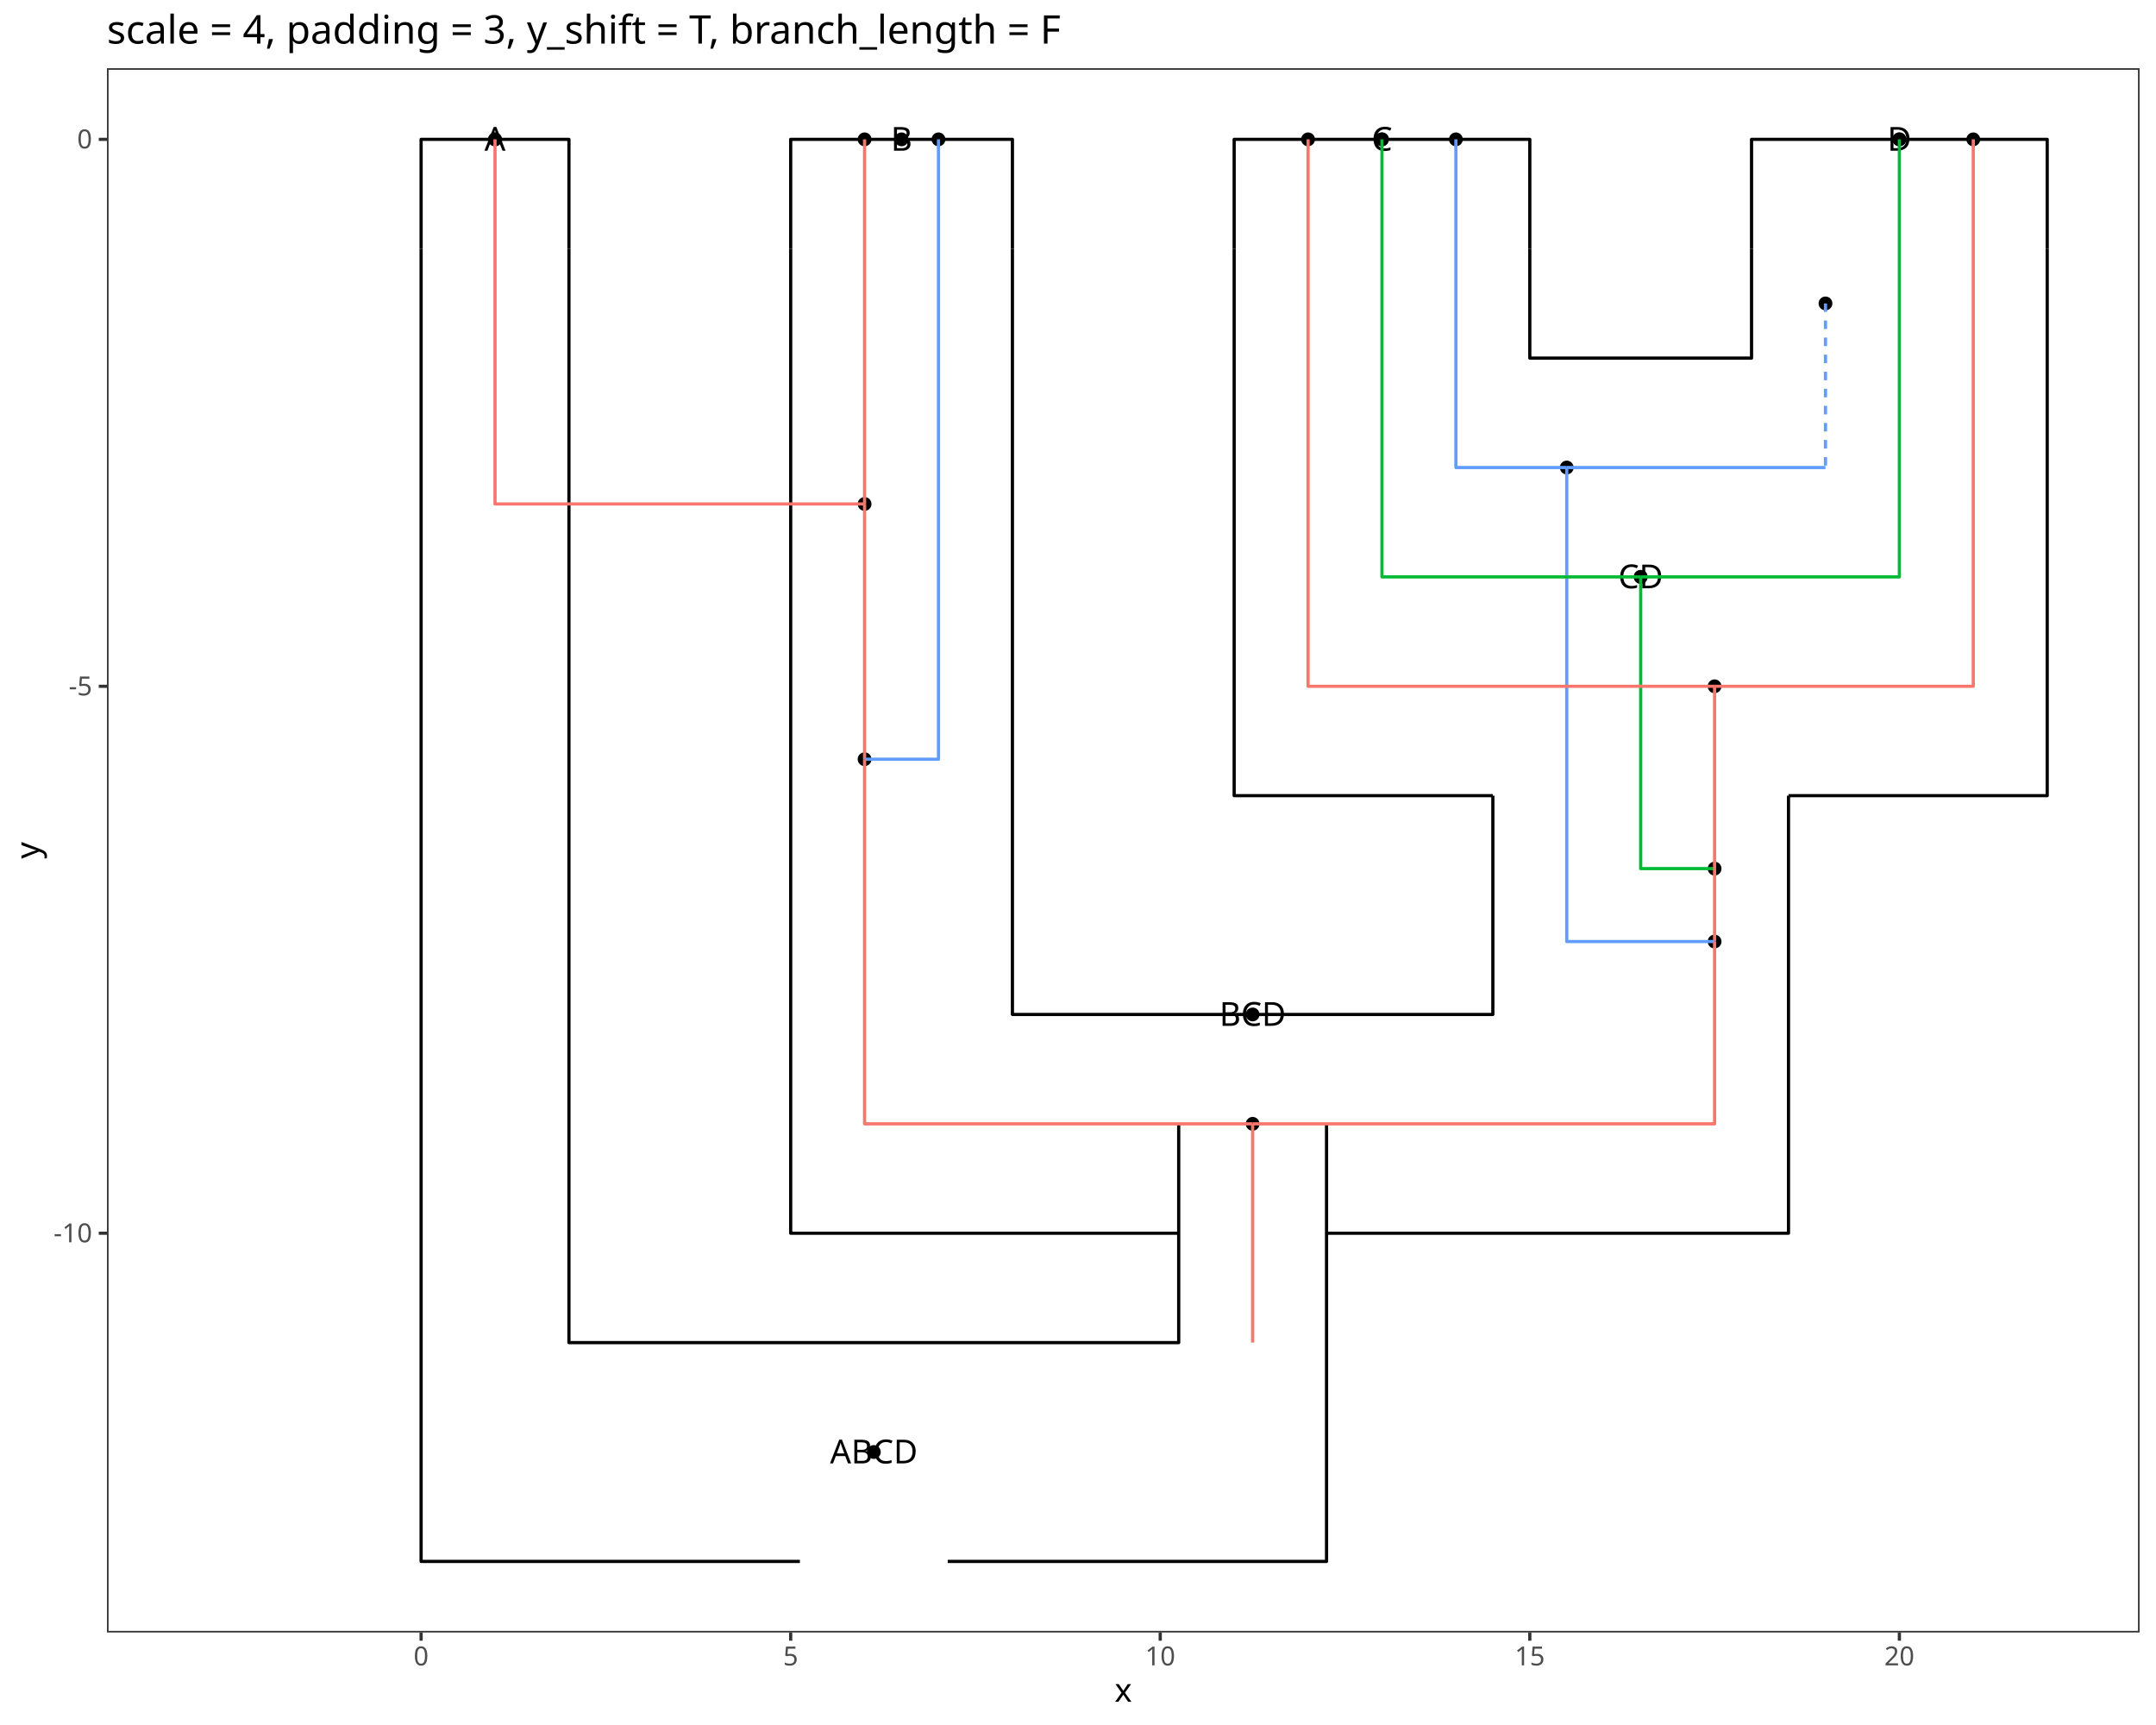
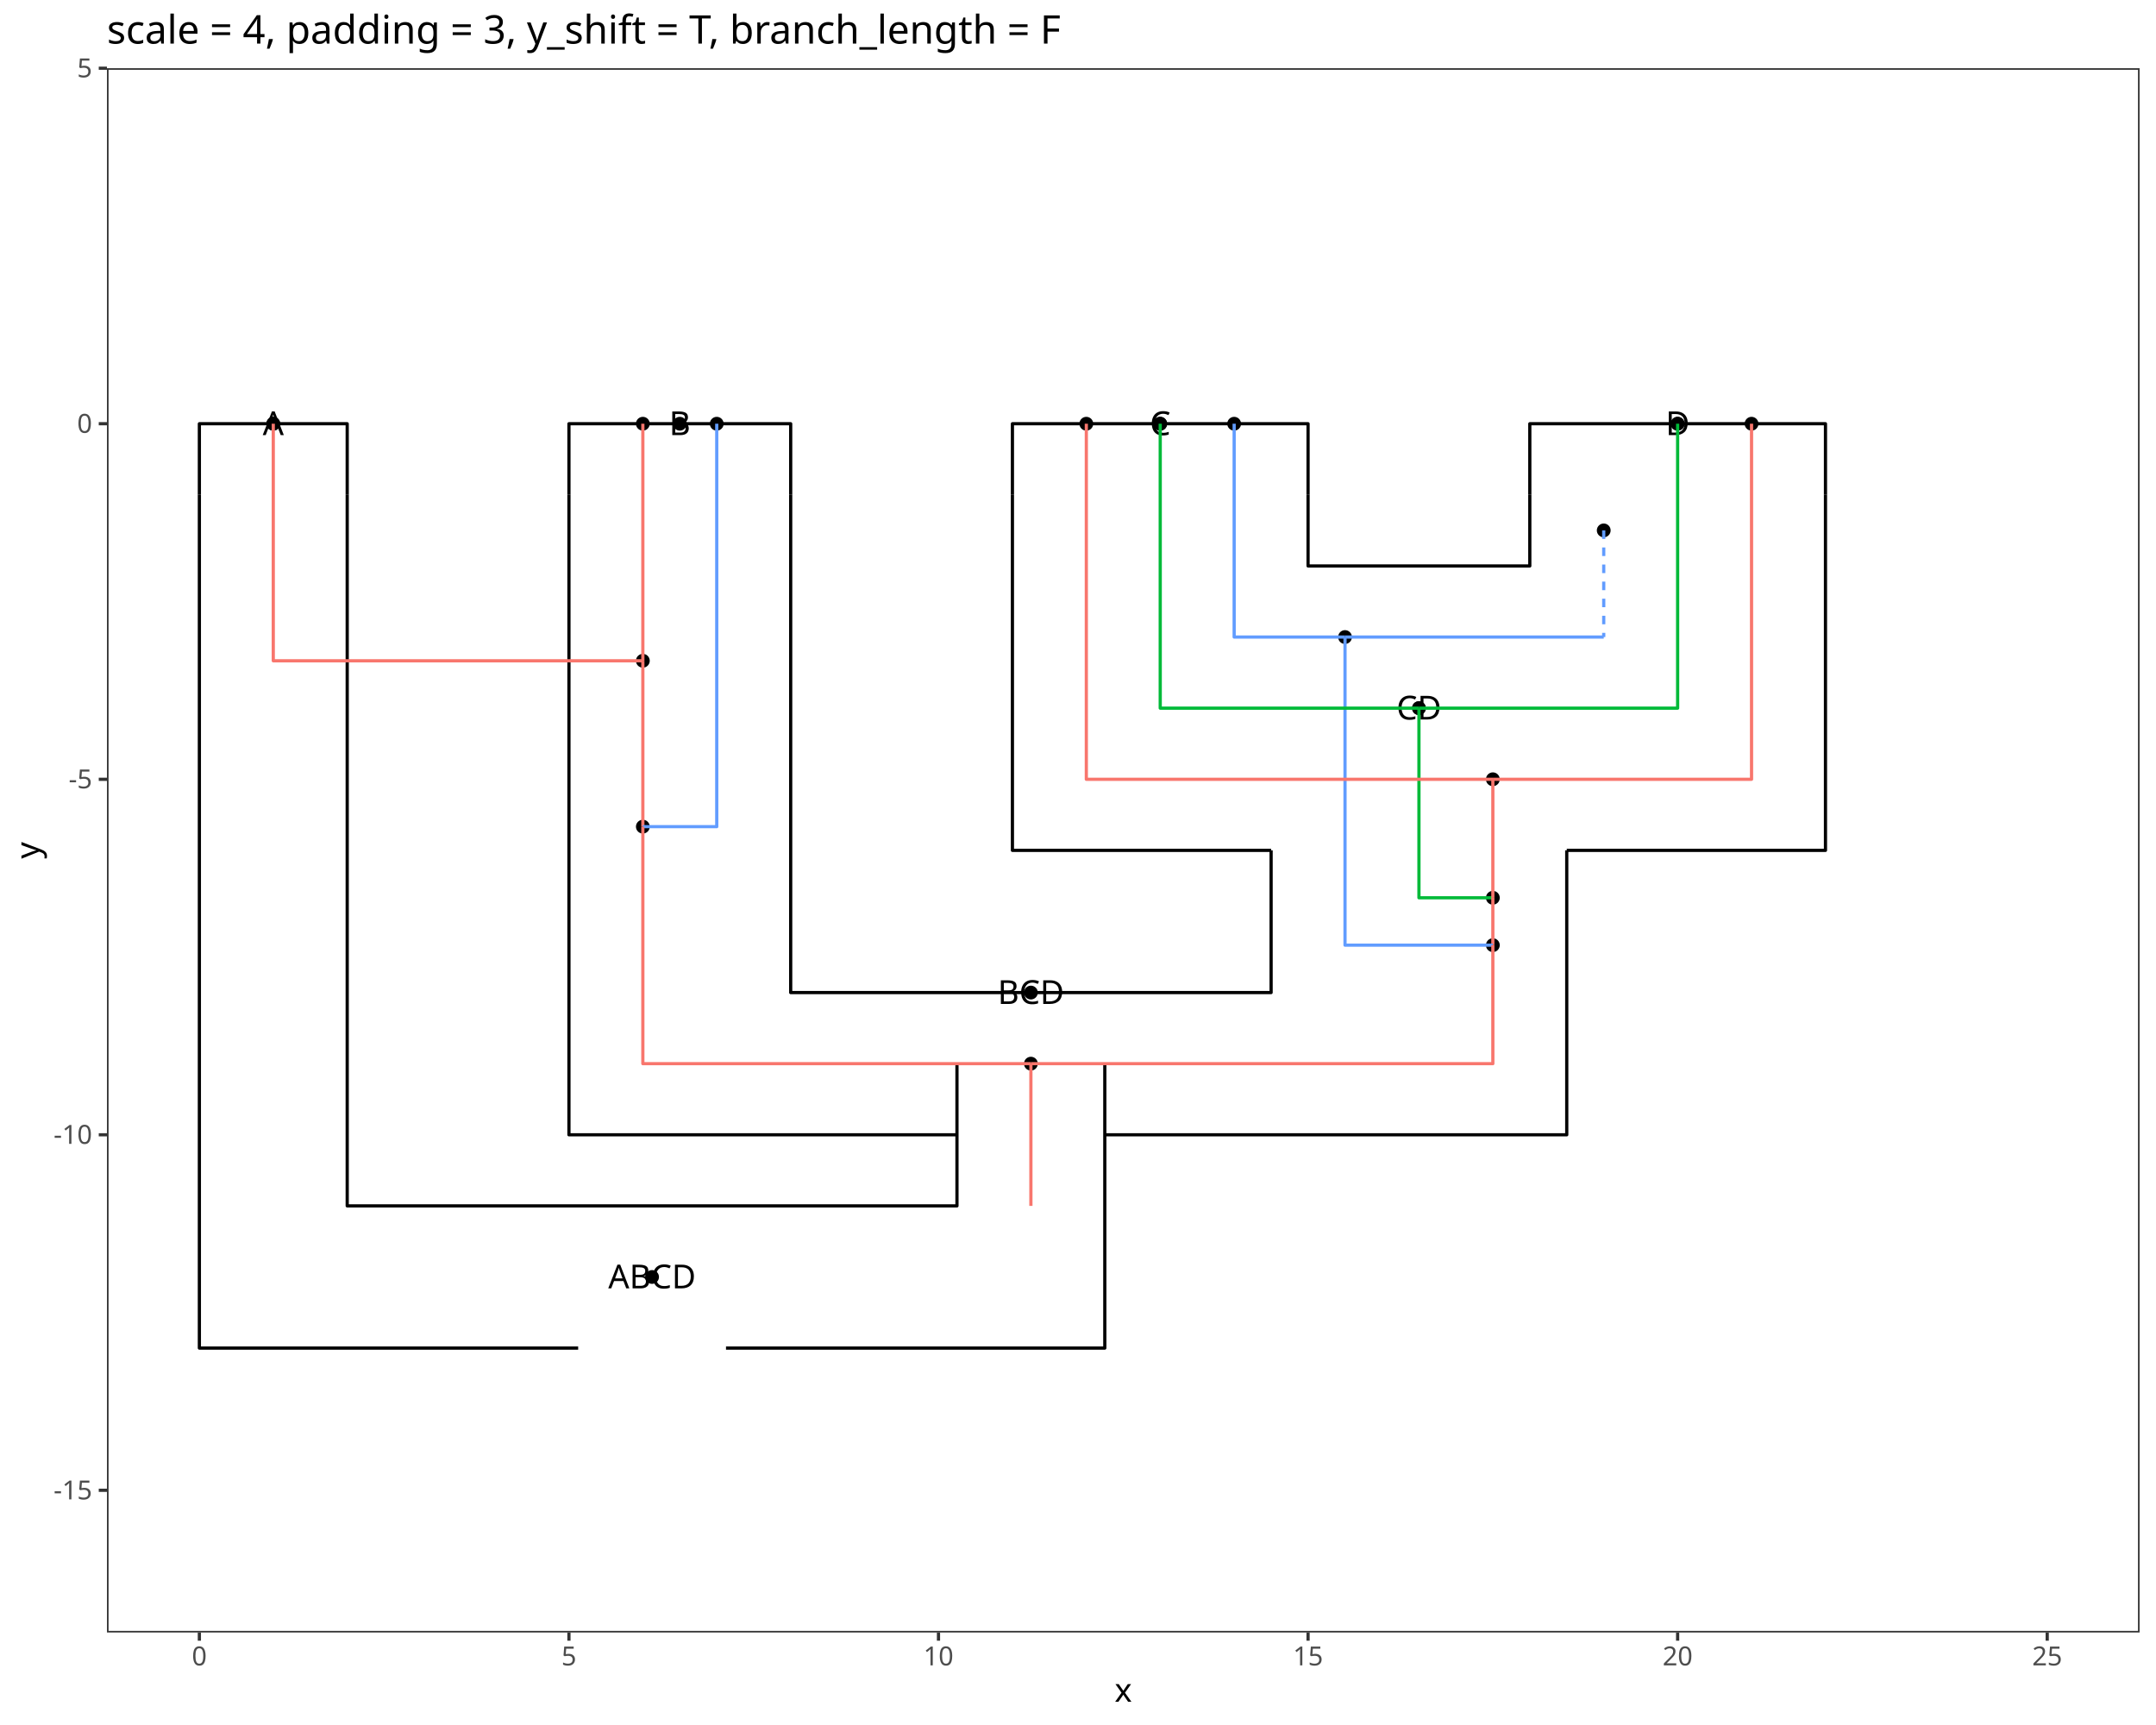
<svg xmlns="http://www.w3.org/2000/svg" class="svglite" data-engine-version="2.0" width="720.00pt" height="576.00pt" viewBox="0 0 720.00 576.00">
  <defs>
    <style type="text/css">
    .svglite line, .svglite polyline, .svglite polygon, .svglite path, .svglite rect, .svglite circle {
      fill: none;
      stroke: #000000;
      stroke-linecap: round;
      stroke-linejoin: round;
      stroke-miterlimit: 10.00;
    }
  </style>
  </defs>
  <rect width="100%" height="100%" style="stroke: none; fill: #FFFFFF;" />
  <defs>
    <clipPath id="cpMC4wMHw3MjAuMDB8MC4wMHw1NzYuMDA=">
      <rect x="0.00" y="0.00" width="720.00" height="576.00" />
    </clipPath>
  </defs>
  <g clip-path="url(#cpMC4wMHw3MjAuMDB8MC4wMHw1NzYuMDA=)">
    <rect x="0.00" y="0.00" width="720.00" height="576.00" style="stroke-width: 1.07; stroke: #FFFFFF; fill: #FFFFFF;" />
  </g>
  <defs>
    <clipPath id="cpMzUuNzJ8NzE0LjUyfDIyLjc4fDU0NS4xMQ==">
      <rect x="35.72" y="22.78" width="678.80" height="522.33" />
    </clipPath>
  </defs>
  <g clip-path="url(#cpMzUuNzJ8NzE0LjUyfDIyLjc4fDU0NS4xMQ==)">
    <rect x="35.72" y="22.78" width="678.80" height="522.33" style="stroke-width: 1.07; stroke: none; fill: #FFFFFF;" />
-     <polyline points="140.63,83.05 140.63,46.53 190.00,46.53 190.00,83.05 " style="stroke-width: 1.07; stroke-linecap: butt;" />
-     <polyline points="190.00,83.05 190.00,448.32 393.63,448.32 393.63,375.26 " style="stroke-width: 1.07; stroke-linecap: butt;" />
-     <polyline points="140.63,83.05 140.63,521.37 267.13,521.37 " style="stroke-width: 1.07; stroke-linecap: butt;" />
-     <polyline points="316.50,521.37 443.00,521.37 443.00,375.26 " style="stroke-width: 1.07; stroke-linecap: butt;" />
-     <polyline points="264.05,83.05 264.05,46.53 338.10,46.53 338.10,83.05 " style="stroke-width: 1.07; stroke-linecap: butt;" />
-     <polyline points="338.10,83.05 338.10,338.74 498.54,338.74 498.54,265.68 " style="stroke-width: 1.07; stroke-linecap: butt;" />
-     <polyline points="264.05,83.05 264.05,411.79 393.63,411.79 " style="stroke-width: 1.07; stroke-linecap: butt;" />
-     <polyline points="443.00,411.79 597.27,411.79 597.27,265.68 " style="stroke-width: 1.07; stroke-linecap: butt;" />
-     <polyline points="412.15,83.05 412.15,46.53 510.88,46.53 510.88,83.05 " style="stroke-width: 1.07; stroke-linecap: butt;" />
-     <polyline points="510.88,83.05 510.88,119.58 584.93,119.58 584.93,83.05 " style="stroke-width: 1.07; stroke-linecap: butt;" />
-     <polyline points="412.15,83.05 412.15,265.68 498.54,265.68 " style="stroke-width: 1.07; stroke-linecap: butt;" />
-     <polyline points="597.27,265.68 683.67,265.68 683.67,83.05 " style="stroke-width: 1.07; stroke-linecap: butt;" />
-     <polyline points="584.93,83.05 584.93,46.53 683.67,46.53 683.67,83.05 " style="stroke-width: 1.07; stroke-linecap: butt;" />
-     <circle cx="291.82" cy="484.84" r="1.95" style="stroke-width: 0.71; fill: #000000;" />
-     <circle cx="165.31" cy="46.53" r="1.95" style="stroke-width: 0.71; fill: #000000;" />
-     <circle cx="418.32" cy="338.74" r="1.95" style="stroke-width: 0.71; fill: #000000;" />
-     <circle cx="301.07" cy="46.53" r="1.95" style="stroke-width: 0.71; fill: #000000;" />
-     <circle cx="547.91" cy="192.63" r="1.95" style="stroke-width: 0.71; fill: #000000;" />
-     <circle cx="461.51" cy="46.53" r="1.95" style="stroke-width: 0.71; fill: #000000;" />
-     <circle cx="634.30" cy="46.53" r="1.95" style="stroke-width: 0.71; fill: #000000;" />
-     <text x="291.82" y="488.64" text-anchor="middle" style="font-size: 11.04px; font-family: sans;" textLength="30.68px" lengthAdjust="spacingAndGlyphs">ABCD</text>
-     <text x="165.31" y="50.32" text-anchor="middle" style="font-size: 11.04px; font-family: sans;" textLength="7.37px" lengthAdjust="spacingAndGlyphs">A</text>
-     <text x="418.32" y="342.54" text-anchor="middle" style="font-size: 11.04px; font-family: sans;" textLength="23.32px" lengthAdjust="spacingAndGlyphs">BCD</text>
-     <text x="301.07" y="50.32" text-anchor="middle" style="font-size: 11.04px; font-family: sans;" textLength="7.37px" lengthAdjust="spacingAndGlyphs">B</text>
-     <text x="547.91" y="196.43" text-anchor="middle" style="font-size: 11.04px; font-family: sans;" textLength="15.95px" lengthAdjust="spacingAndGlyphs">CD</text>
-     <text x="461.51" y="50.32" text-anchor="middle" style="font-size: 11.04px; font-family: sans;" textLength="7.98px" lengthAdjust="spacingAndGlyphs">C</text>
-     <text x="634.30" y="50.32" text-anchor="middle" style="font-size: 11.04px; font-family: sans;" textLength="7.98px" lengthAdjust="spacingAndGlyphs">D</text>
-     <circle cx="418.32" cy="375.26" r="1.95" style="stroke-width: 0.71; fill: #000000;" />
-     <circle cx="288.73" cy="253.51" r="1.95" style="stroke-width: 0.71; fill: #000000;" />
-     <circle cx="288.73" cy="168.28" r="1.95" style="stroke-width: 0.71; fill: #000000;" />
-     <circle cx="165.31" cy="46.53" r="1.95" style="stroke-width: 0.71; fill: #000000;" />
-     <circle cx="288.73" cy="46.53" r="1.95" style="stroke-width: 0.71; fill: #000000;" />
-     <circle cx="313.41" cy="46.53" r="1.95" style="stroke-width: 0.71; fill: #000000;" />
-     <circle cx="572.59" cy="314.39" r="1.95" style="stroke-width: 0.71; fill: #000000;" />
-     <circle cx="572.59" cy="290.04" r="1.95" style="stroke-width: 0.71; fill: #000000;" />
-     <circle cx="572.59" cy="229.16" r="1.95" style="stroke-width: 0.71; fill: #000000;" />
-     <circle cx="436.83" cy="46.53" r="1.95" style="stroke-width: 0.71; fill: #000000;" />
-     <circle cx="658.98" cy="46.53" r="1.95" style="stroke-width: 0.71; fill: #000000;" />
-     <circle cx="547.91" cy="192.63" r="1.95" style="stroke-width: 0.71; fill: #000000;" />
-     <circle cx="461.51" cy="46.53" r="1.95" style="stroke-width: 0.71; fill: #000000;" />
-     <circle cx="634.30" cy="46.53" r="1.95" style="stroke-width: 0.71; fill: #000000;" />
-     <circle cx="523.22" cy="156.11" r="1.95" style="stroke-width: 0.71; fill: #000000;" />
-     <circle cx="486.20" cy="46.53" r="1.95" style="stroke-width: 0.71; fill: #000000;" />
-     <circle cx="609.62" cy="101.32" r="1.95" style="stroke-width: 0.71; fill: #000000;" />
-     <polyline points="547.91,192.63 634.30,192.63 634.30,46.53 " style="stroke-width: 1.07; stroke: #00BA38; stroke-linecap: butt;" />
-     <polyline points="547.91,192.63 547.91,290.04 572.59,290.04 " style="stroke-width: 1.07; stroke: #00BA38; stroke-linecap: butt;" />
-     <polyline points="572.59,314.39 572.59,314.39 572.59,290.04 " style="stroke-width: 1.07; stroke: #F8766D; stroke-linecap: butt;" />
-     <polyline points="486.20,46.53 486.20,156.11 523.22,156.11 " style="stroke-width: 1.07; stroke: #619CFF; stroke-linecap: butt;" />
-     <polyline points="523.22,156.11 609.62,156.11 " style="stroke-width: 1.07; stroke: #619CFF; stroke-linecap: butt;" />
-     <polyline points="609.62,101.32 609.62,156.11 " style="stroke-width: 1.07; stroke: #619CFF; stroke-dasharray: 2.85,2.85; stroke-linecap: butt;" />
-     <polyline points="523.22,156.11 523.22,314.39 572.59,314.39 " style="stroke-width: 1.07; stroke: #619CFF; stroke-linecap: butt;" />
-     <polyline points="418.32,375.26 572.59,375.26 572.59,314.39 " style="stroke-width: 1.07; stroke: #F8766D; stroke-linecap: butt;" />
-     <polyline points="418.32,375.26 418.32,448.32 " style="stroke-width: 1.07; stroke: #F8766D; stroke-linecap: butt;" />
-     <polyline points="165.31,46.53 165.31,168.28 288.73,168.28 " style="stroke-width: 1.07; stroke: #F8766D; stroke-linecap: butt;" />
-     <polyline points="288.73,168.28 288.73,168.28 288.73,46.53 " style="stroke-width: 1.07; stroke: #F8766D; stroke-linecap: butt;" />
-     <polyline points="288.73,253.51 288.73,253.51 288.73,168.28 " style="stroke-width: 1.07; stroke: #F8766D; stroke-linecap: butt;" />
-     <polyline points="288.73,253.51 313.41,253.51 313.41,46.53 " style="stroke-width: 1.07; stroke: #619CFF; stroke-linecap: butt;" />
-     <polyline points="288.73,253.51 288.73,375.26 418.32,375.26 " style="stroke-width: 1.07; stroke: #F8766D; stroke-linecap: butt;" />
-     <polyline points="436.83,46.53 436.83,229.16 572.59,229.16 " style="stroke-width: 1.07; stroke: #F8766D; stroke-linecap: butt;" />
-     <polyline points="572.59,229.16 658.98,229.16 658.98,46.53 " style="stroke-width: 1.07; stroke: #F8766D; stroke-linecap: butt;" />
-     <polyline points="572.59,290.04 572.59,290.04 572.59,229.16 " style="stroke-width: 1.07; stroke: #F8766D; stroke-linecap: butt;" />
-     <polyline points="461.51,46.53 461.51,192.63 547.91,192.63 " style="stroke-width: 1.07; stroke: #00BA38; stroke-linecap: butt;" />
-     <circle cx="66.58" cy="46.53" r="1.95" style="stroke-width: 0.71; stroke: none;" />
+     <polyline points="66.58,165.24 66.58,141.49 115.95,141.49 115.95,165.24 " style="stroke-width: 1.07; stroke-linecap: butt;" />
+     <polyline points="115.95,165.24 115.95,402.66 319.58,402.66 319.58,355.17 " style="stroke-width: 1.07; stroke-linecap: butt;" />
+     <polyline points="66.58,165.24 66.58,450.14 193.08,450.14 " style="stroke-width: 1.07; stroke-linecap: butt;" />
+     <polyline points="242.45,450.14 368.95,450.14 368.95,355.17 " style="stroke-width: 1.07; stroke-linecap: butt;" />
+     <polyline points="190.00,165.24 190.00,141.49 264.05,141.49 264.05,165.24 " style="stroke-width: 1.07; stroke-linecap: butt;" />
+     <polyline points="264.05,165.24 264.05,331.43 424.49,331.43 424.49,283.95 " style="stroke-width: 1.07; stroke-linecap: butt;" />
+     <polyline points="190.00,165.24 190.00,378.92 319.58,378.92 " style="stroke-width: 1.07; stroke-linecap: butt;" />
+     <polyline points="368.95,378.92 523.22,378.92 523.22,283.95 " style="stroke-width: 1.07; stroke-linecap: butt;" />
+     <polyline points="338.10,165.24 338.10,141.49 436.83,141.49 436.83,165.24 " style="stroke-width: 1.07; stroke-linecap: butt;" />
+     <polyline points="436.83,165.24 436.83,188.98 510.88,188.98 510.88,165.24 " style="stroke-width: 1.07; stroke-linecap: butt;" />
+     <polyline points="338.10,165.24 338.10,283.95 424.49,283.95 " style="stroke-width: 1.07; stroke-linecap: butt;" />
+     <polyline points="523.22,283.95 609.62,283.95 609.62,165.24 " style="stroke-width: 1.07; stroke-linecap: butt;" />
+     <polyline points="510.88,165.24 510.88,141.49 609.62,141.49 609.62,165.24 " style="stroke-width: 1.07; stroke-linecap: butt;" />
+     <circle cx="217.76" cy="426.40" r="1.95" style="stroke-width: 0.71; fill: #000000;" />
+     <circle cx="91.26" cy="141.49" r="1.95" style="stroke-width: 0.71; fill: #000000;" />
+     <circle cx="344.27" cy="331.43" r="1.95" style="stroke-width: 0.71; fill: #000000;" />
+     <circle cx="227.02" cy="141.49" r="1.95" style="stroke-width: 0.71; fill: #000000;" />
+     <circle cx="473.86" cy="236.46" r="1.95" style="stroke-width: 0.71; fill: #000000;" />
+     <circle cx="387.46" cy="141.49" r="1.95" style="stroke-width: 0.71; fill: #000000;" />
+     <circle cx="560.25" cy="141.49" r="1.95" style="stroke-width: 0.71; fill: #000000;" />
+     <text x="217.76" y="430.20" text-anchor="middle" style="font-size: 11.04px; font-family: sans;" textLength="30.68px" lengthAdjust="spacingAndGlyphs">ABCD</text>
+     <text x="91.26" y="145.29" text-anchor="middle" style="font-size: 11.04px; font-family: sans;" textLength="7.37px" lengthAdjust="spacingAndGlyphs">A</text>
+     <text x="344.27" y="335.23" text-anchor="middle" style="font-size: 11.04px; font-family: sans;" textLength="23.32px" lengthAdjust="spacingAndGlyphs">BCD</text>
+     <text x="227.02" y="145.29" text-anchor="middle" style="font-size: 11.04px; font-family: sans;" textLength="7.37px" lengthAdjust="spacingAndGlyphs">B</text>
+     <text x="473.86" y="240.26" text-anchor="middle" style="font-size: 11.04px; font-family: sans;" textLength="15.95px" lengthAdjust="spacingAndGlyphs">CD</text>
+     <text x="387.46" y="145.29" text-anchor="middle" style="font-size: 11.04px; font-family: sans;" textLength="7.98px" lengthAdjust="spacingAndGlyphs">C</text>
+     <text x="560.25" y="145.29" text-anchor="middle" style="font-size: 11.04px; font-family: sans;" textLength="7.98px" lengthAdjust="spacingAndGlyphs">D</text>
+     <circle cx="344.27" cy="355.17" r="1.95" style="stroke-width: 0.71; fill: #000000;" />
+     <circle cx="214.68" cy="276.03" r="1.95" style="stroke-width: 0.71; fill: #000000;" />
+     <circle cx="214.68" cy="220.64" r="1.95" style="stroke-width: 0.71; fill: #000000;" />
+     <circle cx="91.26" cy="141.49" r="1.95" style="stroke-width: 0.71; fill: #000000;" />
+     <circle cx="214.68" cy="141.49" r="1.95" style="stroke-width: 0.71; fill: #000000;" />
+     <circle cx="239.36" cy="141.49" r="1.95" style="stroke-width: 0.71; fill: #000000;" />
+     <circle cx="498.54" cy="315.60" r="1.95" style="stroke-width: 0.71; fill: #000000;" />
+     <circle cx="498.54" cy="299.78" r="1.95" style="stroke-width: 0.71; fill: #000000;" />
+     <circle cx="498.54" cy="260.21" r="1.95" style="stroke-width: 0.71; fill: #000000;" />
+     <circle cx="362.78" cy="141.49" r="1.95" style="stroke-width: 0.71; fill: #000000;" />
+     <circle cx="584.93" cy="141.49" r="1.95" style="stroke-width: 0.71; fill: #000000;" />
+     <circle cx="473.86" cy="236.46" r="1.95" style="stroke-width: 0.71; fill: #000000;" />
+     <circle cx="387.46" cy="141.49" r="1.95" style="stroke-width: 0.71; fill: #000000;" />
+     <circle cx="560.25" cy="141.49" r="1.95" style="stroke-width: 0.71; fill: #000000;" />
+     <circle cx="449.17" cy="212.72" r="1.95" style="stroke-width: 0.71; fill: #000000;" />
+     <circle cx="412.15" cy="141.49" r="1.95" style="stroke-width: 0.71; fill: #000000;" />
+     <circle cx="535.57" cy="177.11" r="1.95" style="stroke-width: 0.71; fill: #000000;" />
+     <polyline points="473.86,236.46 560.25,236.46 560.25,141.49 " style="stroke-width: 1.07; stroke: #00BA38; stroke-linecap: butt;" />
+     <polyline points="473.86,236.46 473.86,299.78 498.54,299.78 " style="stroke-width: 1.07; stroke: #00BA38; stroke-linecap: butt;" />
+     <polyline points="498.54,315.60 498.54,315.60 498.54,299.78 " style="stroke-width: 1.07; stroke: #F8766D; stroke-linecap: butt;" />
+     <polyline points="412.15,141.49 412.15,212.72 449.17,212.72 " style="stroke-width: 1.07; stroke: #619CFF; stroke-linecap: butt;" />
+     <polyline points="449.17,212.72 535.57,212.72 " style="stroke-width: 1.07; stroke: #619CFF; stroke-linecap: butt;" />
+     <polyline points="535.57,177.11 535.57,212.72 " style="stroke-width: 1.07; stroke: #619CFF; stroke-dasharray: 2.85,2.85; stroke-linecap: butt;" />
+     <polyline points="449.17,212.72 449.17,315.60 498.54,315.60 " style="stroke-width: 1.07; stroke: #619CFF; stroke-linecap: butt;" />
+     <polyline points="344.27,355.17 498.54,355.17 498.54,315.60 " style="stroke-width: 1.07; stroke: #F8766D; stroke-linecap: butt;" />
+     <polyline points="344.27,355.17 344.27,402.66 " style="stroke-width: 1.07; stroke: #F8766D; stroke-linecap: butt;" />
+     <polyline points="91.26,141.49 91.26,220.64 214.68,220.64 " style="stroke-width: 1.07; stroke: #F8766D; stroke-linecap: butt;" />
+     <polyline points="214.68,220.64 214.68,220.64 214.68,141.49 " style="stroke-width: 1.07; stroke: #F8766D; stroke-linecap: butt;" />
+     <polyline points="214.68,276.03 214.68,276.03 214.68,220.64 " style="stroke-width: 1.07; stroke: #F8766D; stroke-linecap: butt;" />
+     <polyline points="214.68,276.03 239.36,276.03 239.36,141.49 " style="stroke-width: 1.07; stroke: #619CFF; stroke-linecap: butt;" />
+     <polyline points="214.68,276.03 214.68,355.17 344.27,355.17 " style="stroke-width: 1.07; stroke: #F8766D; stroke-linecap: butt;" />
+     <polyline points="362.78,141.49 362.78,260.21 498.54,260.21 " style="stroke-width: 1.07; stroke: #F8766D; stroke-linecap: butt;" />
+     <polyline points="498.54,260.21 584.93,260.21 584.93,141.49 " style="stroke-width: 1.07; stroke: #F8766D; stroke-linecap: butt;" />
+     <polyline points="498.54,299.78 498.54,299.78 498.54,260.21 " style="stroke-width: 1.07; stroke: #F8766D; stroke-linecap: butt;" />
+     <polyline points="387.46,141.49 387.46,236.46 473.86,236.46 " style="stroke-width: 1.07; stroke: #00BA38; stroke-linecap: butt;" />
+     <circle cx="683.67" cy="46.53" r="1.95" style="stroke-width: 0.71; stroke: none;" />
+     <circle cx="217.76" cy="521.37" r="1.95" style="stroke-width: 0.71; stroke: none;" />
    <rect x="35.72" y="22.78" width="678.80" height="522.33" style="stroke-width: 1.07; stroke: #333333;" />
  </g>
  <g clip-path="url(#cpMC4wMHw3MjAuMDB8MC4wMHw1NzYuMDA=)">
-     <text x="30.79" y="414.82" text-anchor="end" style="font-size: 8.80px; fill: #4D4D4D; font-family: sans;" textLength="12.72px" lengthAdjust="spacingAndGlyphs">-10</text>
-     <text x="30.79" y="232.19" text-anchor="end" style="font-size: 8.80px; fill: #4D4D4D; font-family: sans;" textLength="7.82px" lengthAdjust="spacingAndGlyphs">-5</text>
-     <text x="30.79" y="49.55" text-anchor="end" style="font-size: 8.80px; fill: #4D4D4D; font-family: sans;" textLength="4.89px" lengthAdjust="spacingAndGlyphs">0</text>
-     <polyline points="32.98,411.79 35.72,411.79 " style="stroke-width: 1.07; stroke: #333333; stroke-linecap: butt;" />
-     <polyline points="32.98,229.16 35.72,229.16 " style="stroke-width: 1.07; stroke: #333333; stroke-linecap: butt;" />
-     <polyline points="32.98,46.53 35.72,46.53 " style="stroke-width: 1.07; stroke: #333333; stroke-linecap: butt;" />
-     <polyline points="140.63,547.85 140.63,545.11 " style="stroke-width: 1.07; stroke: #333333; stroke-linecap: butt;" />
-     <polyline points="264.05,547.85 264.05,545.11 " style="stroke-width: 1.07; stroke: #333333; stroke-linecap: butt;" />
-     <polyline points="387.46,547.85 387.46,545.11 " style="stroke-width: 1.07; stroke: #333333; stroke-linecap: butt;" />
-     <polyline points="510.88,547.85 510.88,545.11 " style="stroke-width: 1.07; stroke: #333333; stroke-linecap: butt;" />
-     <polyline points="634.30,547.85 634.30,545.11 " style="stroke-width: 1.07; stroke: #333333; stroke-linecap: butt;" />
-     <text x="140.63" y="556.10" text-anchor="middle" style="font-size: 8.80px; fill: #4D4D4D; font-family: sans;" textLength="4.89px" lengthAdjust="spacingAndGlyphs">0</text>
-     <text x="264.05" y="556.10" text-anchor="middle" style="font-size: 8.80px; fill: #4D4D4D; font-family: sans;" textLength="4.89px" lengthAdjust="spacingAndGlyphs">5</text>
-     <text x="387.46" y="556.10" text-anchor="middle" style="font-size: 8.80px; fill: #4D4D4D; font-family: sans;" textLength="9.79px" lengthAdjust="spacingAndGlyphs">10</text>
-     <text x="510.88" y="556.10" text-anchor="middle" style="font-size: 8.80px; fill: #4D4D4D; font-family: sans;" textLength="9.79px" lengthAdjust="spacingAndGlyphs">15</text>
-     <text x="634.30" y="556.10" text-anchor="middle" style="font-size: 8.80px; fill: #4D4D4D; font-family: sans;" textLength="9.79px" lengthAdjust="spacingAndGlyphs">20</text>
+     <text x="30.79" y="500.66" text-anchor="end" style="font-size: 8.80px; fill: #4D4D4D; font-family: sans;" textLength="12.72px" lengthAdjust="spacingAndGlyphs">-15</text>
+     <text x="30.79" y="381.94" text-anchor="end" style="font-size: 8.80px; fill: #4D4D4D; font-family: sans;" textLength="12.72px" lengthAdjust="spacingAndGlyphs">-10</text>
+     <text x="30.79" y="263.23" text-anchor="end" style="font-size: 8.80px; fill: #4D4D4D; font-family: sans;" textLength="7.82px" lengthAdjust="spacingAndGlyphs">-5</text>
+     <text x="30.79" y="144.52" text-anchor="end" style="font-size: 8.80px; fill: #4D4D4D; font-family: sans;" textLength="4.89px" lengthAdjust="spacingAndGlyphs">0</text>
+     <text x="30.79" y="25.81" text-anchor="end" style="font-size: 8.80px; fill: #4D4D4D; font-family: sans;" textLength="4.89px" lengthAdjust="spacingAndGlyphs">5</text>
+     <polyline points="32.98,497.63 35.72,497.63 " style="stroke-width: 1.07; stroke: #333333; stroke-linecap: butt;" />
+     <polyline points="32.98,378.92 35.72,378.92 " style="stroke-width: 1.07; stroke: #333333; stroke-linecap: butt;" />
+     <polyline points="32.98,260.21 35.72,260.21 " style="stroke-width: 1.07; stroke: #333333; stroke-linecap: butt;" />
+     <polyline points="32.98,141.49 35.72,141.49 " style="stroke-width: 1.07; stroke: #333333; stroke-linecap: butt;" />
+     <polyline points="32.98,22.78 35.72,22.78 " style="stroke-width: 1.07; stroke: #333333; stroke-linecap: butt;" />
+     <polyline points="66.58,547.85 66.58,545.11 " style="stroke-width: 1.07; stroke: #333333; stroke-linecap: butt;" />
+     <polyline points="190.00,547.85 190.00,545.11 " style="stroke-width: 1.07; stroke: #333333; stroke-linecap: butt;" />
+     <polyline points="313.41,547.85 313.41,545.11 " style="stroke-width: 1.07; stroke: #333333; stroke-linecap: butt;" />
+     <polyline points="436.83,547.85 436.83,545.11 " style="stroke-width: 1.07; stroke: #333333; stroke-linecap: butt;" />
+     <polyline points="560.25,547.85 560.25,545.11 " style="stroke-width: 1.07; stroke: #333333; stroke-linecap: butt;" />
+     <polyline points="683.67,547.85 683.67,545.11 " style="stroke-width: 1.07; stroke: #333333; stroke-linecap: butt;" />
+     <text x="66.58" y="556.10" text-anchor="middle" style="font-size: 8.80px; fill: #4D4D4D; font-family: sans;" textLength="4.89px" lengthAdjust="spacingAndGlyphs">0</text>
+     <text x="190.00" y="556.10" text-anchor="middle" style="font-size: 8.80px; fill: #4D4D4D; font-family: sans;" textLength="4.89px" lengthAdjust="spacingAndGlyphs">5</text>
+     <text x="313.41" y="556.10" text-anchor="middle" style="font-size: 8.80px; fill: #4D4D4D; font-family: sans;" textLength="9.79px" lengthAdjust="spacingAndGlyphs">10</text>
+     <text x="436.83" y="556.10" text-anchor="middle" style="font-size: 8.80px; fill: #4D4D4D; font-family: sans;" textLength="9.79px" lengthAdjust="spacingAndGlyphs">15</text>
+     <text x="560.25" y="556.10" text-anchor="middle" style="font-size: 8.80px; fill: #4D4D4D; font-family: sans;" textLength="9.79px" lengthAdjust="spacingAndGlyphs">20</text>
+     <text x="683.67" y="556.10" text-anchor="middle" style="font-size: 8.80px; fill: #4D4D4D; font-family: sans;" textLength="9.79px" lengthAdjust="spacingAndGlyphs">25</text>
    <text x="375.12" y="568.24" text-anchor="middle" style="font-size: 11.00px; font-family: sans;" textLength="5.50px" lengthAdjust="spacingAndGlyphs">x</text>
    <text transform="translate(13.05,283.95) rotate(-90)" text-anchor="middle" style="font-size: 11.00px; font-family: sans;" textLength="5.50px" lengthAdjust="spacingAndGlyphs">y</text>
    <text x="35.72" y="14.56" style="font-size: 13.20px; font-family: sans;" textLength="312.64px" lengthAdjust="spacingAndGlyphs">scale = 4, padding = 3, y_shift = T, branch_length = F</text>
  </g>
</svg>
